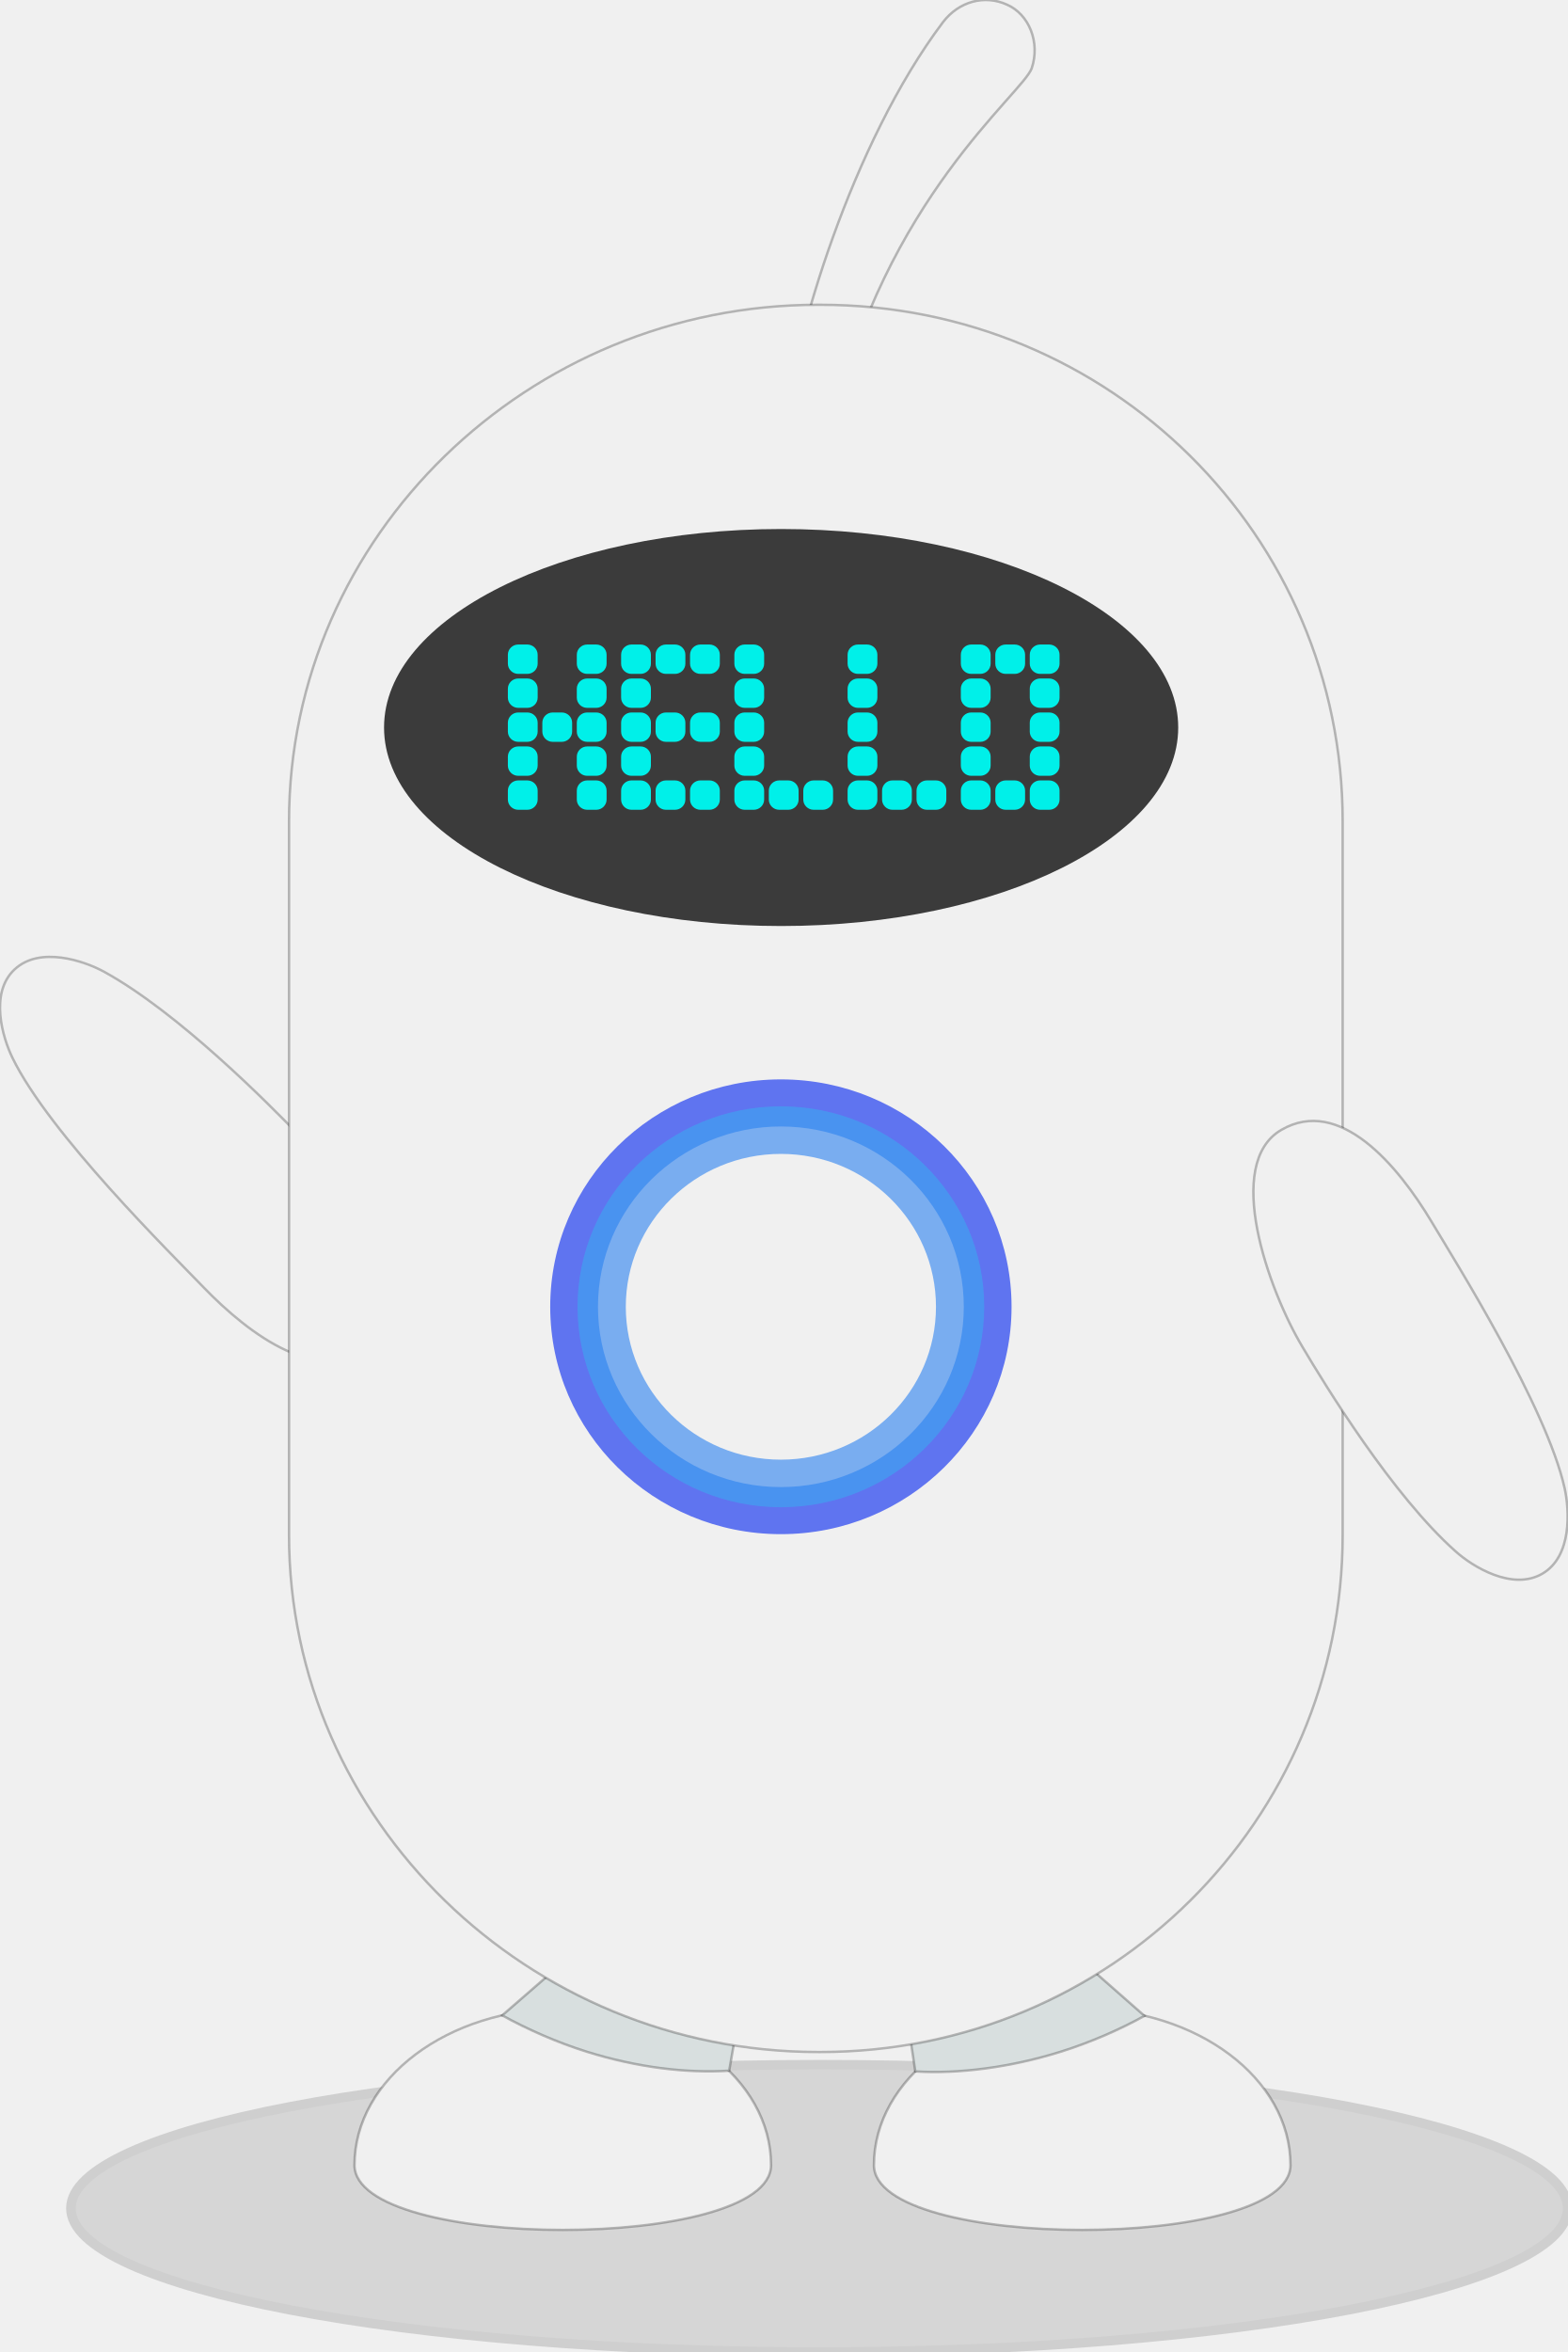
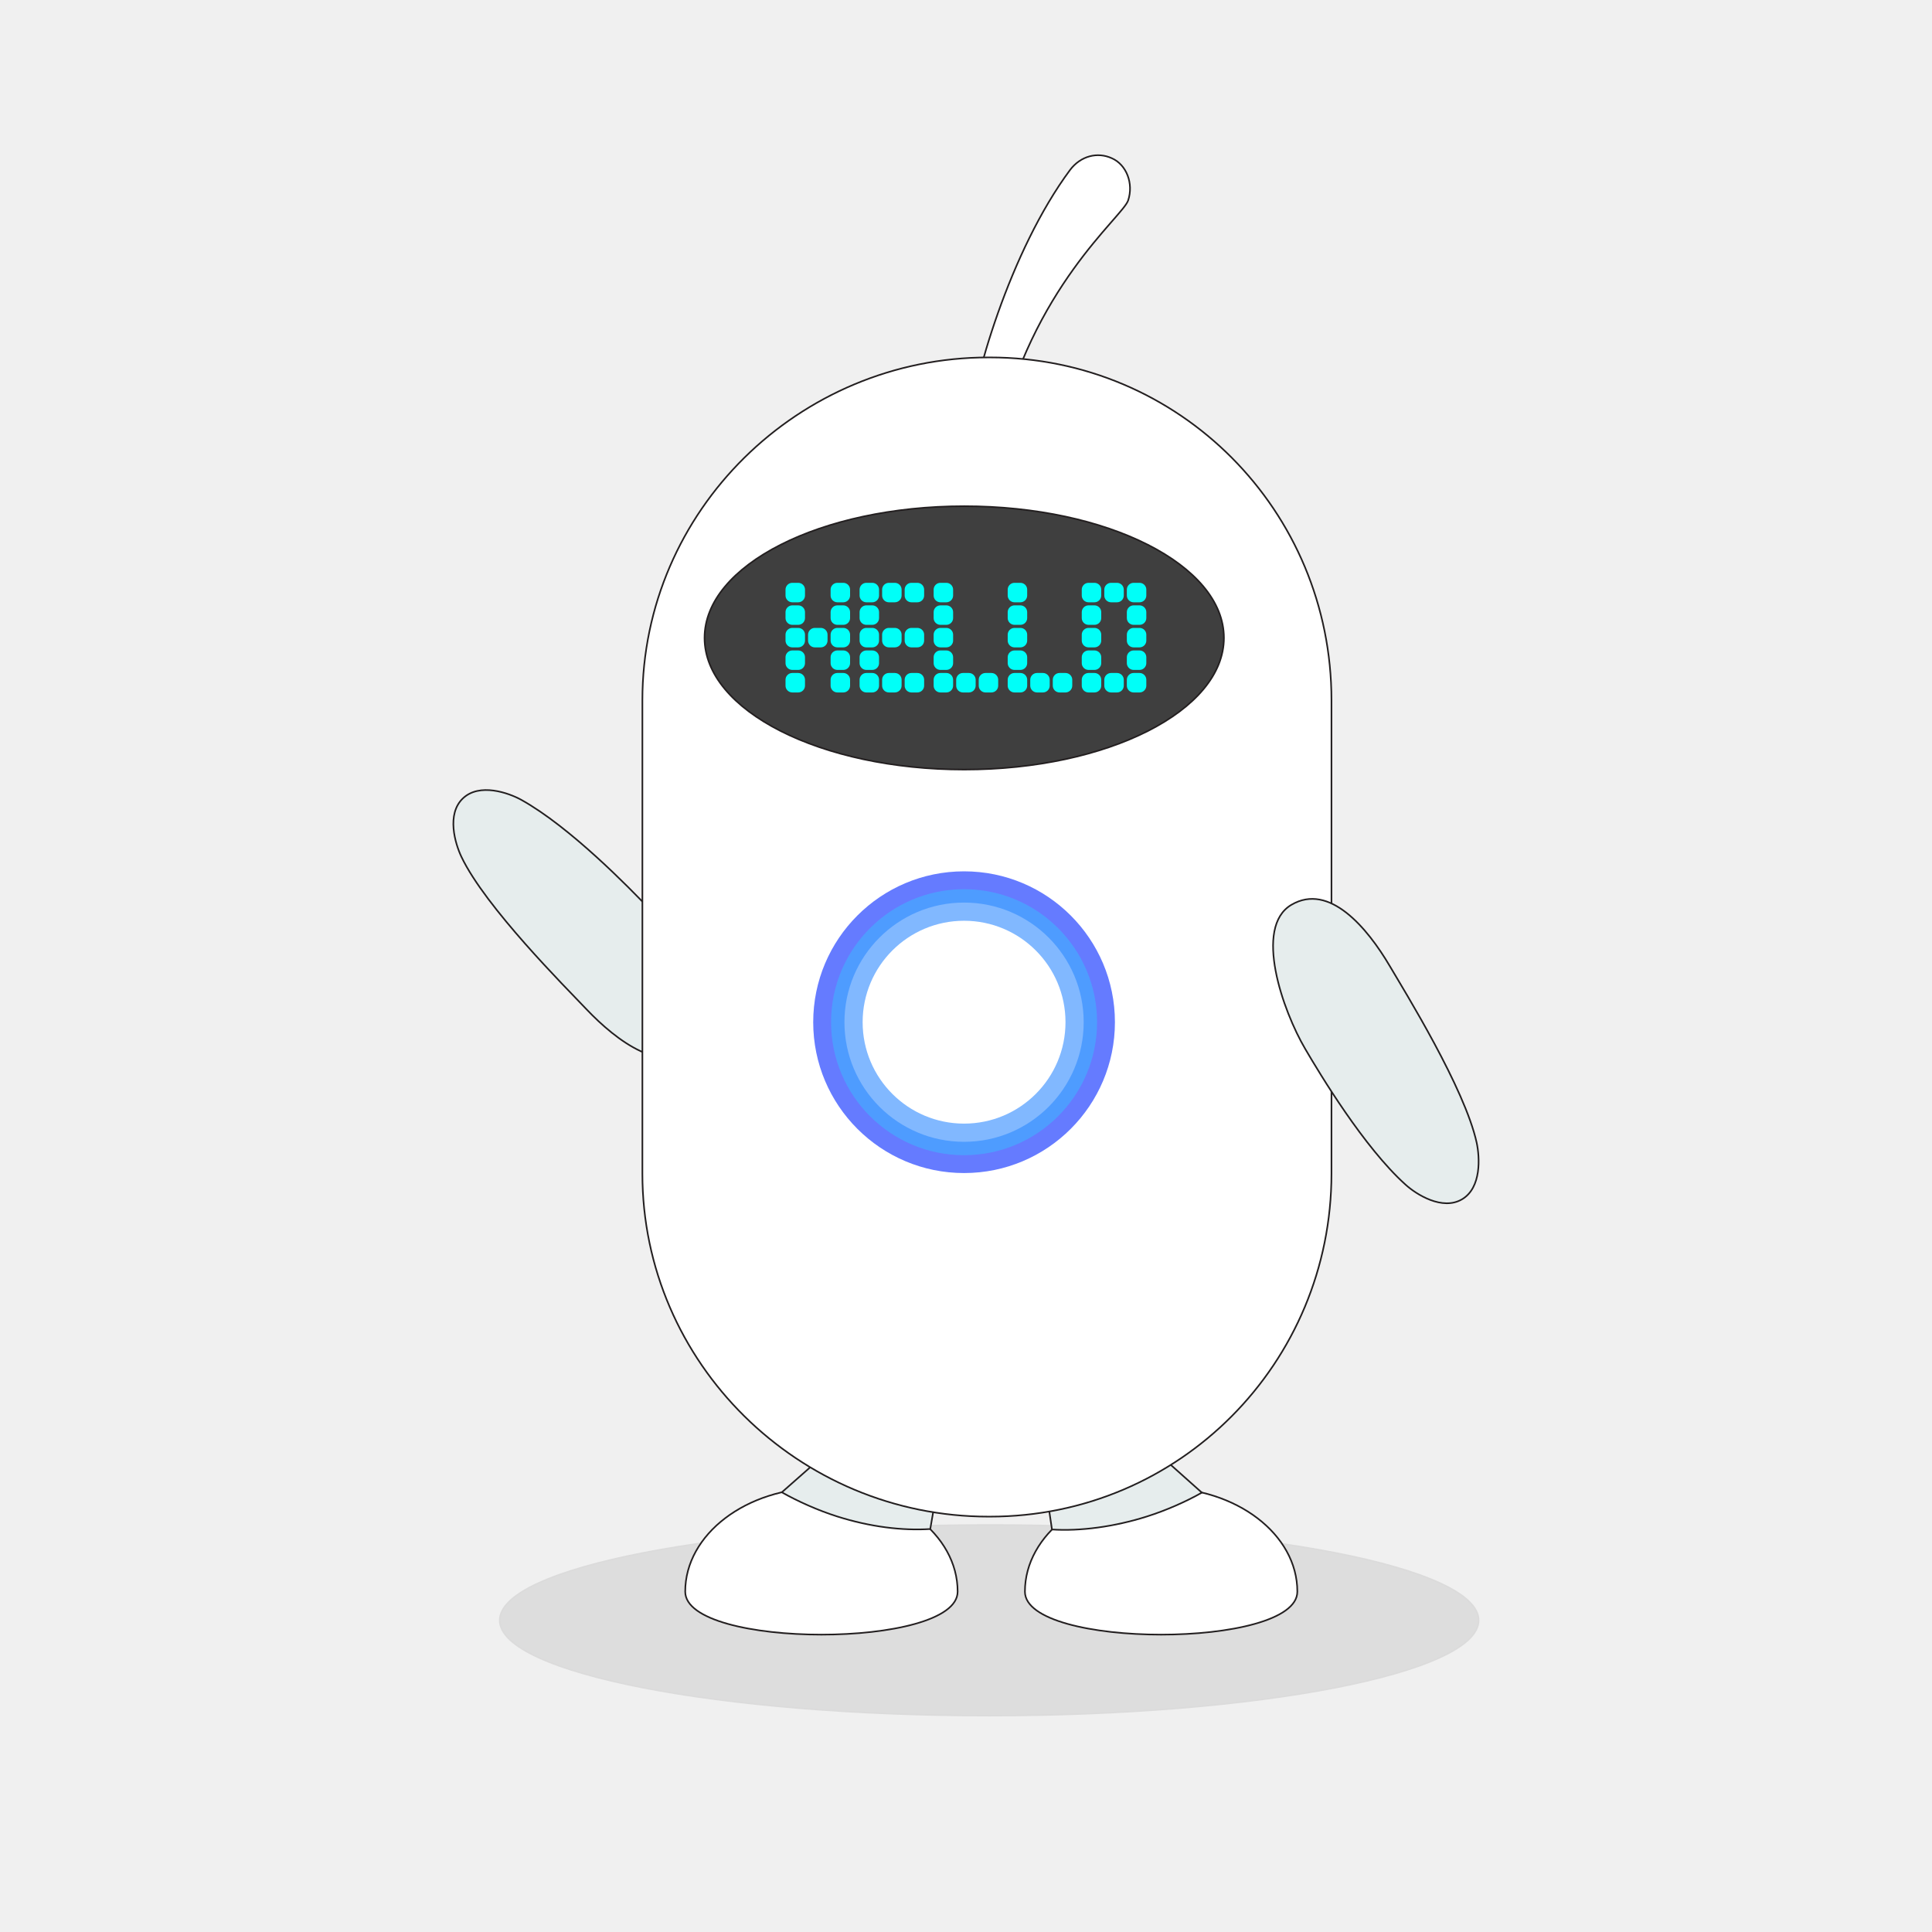
- <svg xmlns="http://www.w3.org/2000/svg" width="22.225mm" height="33.338mm" viewBox="0 0 22.225 33.338" version="1.1" id="svg8" style="enable-background:new">
-   <defs id="defs2">
-     <filter style="color-interpolation-filters:sRGB" id="filter5297">
-       <feBlend mode="multiply" in2="BackgroundImage" id="feBlend5299" />
-     </filter>
-   </defs>
-   <g id="layer1" style="filter:url(#filter5297)" transform="translate(38.64308,-74.22488)">
-     <g id="g5127" transform="matrix(0.01722777,0,0,0.01739462,-4.785773,195.3756)">
-       <g id="g4896" transform="matrix(1,0,0,0.9929937,4.113738,3.391618)" />
-     </g>
-     <g transform="matrix(0.03490071,0,0,0.03439706,-48.47089,70.90887)" id="g5295">
-       <g id="g5155">
-         <path style="opacity:0.14;fill:#333333;stroke:#000000;stroke-opacity:1;stroke-width:3.896;stroke-miterlimit:4;stroke-dasharray:none" class="st0" d="m 918.4,1006.4 c 0,32.7 -136.1,59.2 -304,59.2 -167.9,0 -304,-26.5 -304,-59.2 0,-32.7 136.1,-59.2 304,-59.2 167.9,-0.1 304,26.5 304,59.2 z" id="path5129" />
-         <path style="fill:#ffffff;fill-opacity:1;stroke:#000000;stroke-opacity:0.251" class="st1" d="m 403.6,564.8 c 18.9,19.8 48.5,66.3 28.7,85.1 -19.8,18.9 -49.2,-3.2 -68.1,-23.1 -12.8,-13.5 -62.7,-63.3 -77.6,-94.6 -3.9,-8.2 -9.4,-26.5 0.9,-36.3 10.3,-9.8 28.3,-3.5 36.3,0.9 30.2,16.8 67.1,54.6 79.8,68 z" id="path5131" />
-         <g id="g5151">
-           <path style="fill:#ffffff;stroke:#000000;stroke-opacity:0.256" class="st2" d="m 594.8,988.6 c 0,35.6 -169.2,35.6 -169.2,0 0,-35.6 37.9,-64.5 84.6,-64.5 46.8,0 84.6,28.9 84.6,64.5 z" id="path5133" />
-           <path style="fill:#ffffff;stroke:#000000;stroke-opacity:0.256" class="st2" d="m 805.8,988.6 c 0,35.6 -169.2,35.6 -169.2,0 0,-35.6 37.9,-64.5 84.6,-64.5 46.8,0 84.6,28.9 84.6,64.5 z" id="path5135" />
-           <g id="g5139">
-             <path style="fill:#e6eded;stroke:#000000;stroke-opacity:0.256" class="st1" d="m 531.3,886.6 -45.7,40.3 c 9.9,5.6 22.4,11.2 34.4,15 20.5,6.5 40.5,8.9 57.8,7.8 l 8.7,-50.6 z" id="path5137" />
-           </g>
-           <g id="g5143">
-             <path style="fill:#e6eded;stroke:#000000;stroke-opacity:0.256" class="st1" d="m 701.1,886.6 45.4,40.5 c -9.9,5.6 -22.1,11 -34.1,14.8 -20.5,6.5 -41.6,9.2 -59,8.1 l -7.5,-50.8 z" id="path5141" />
-           </g>
-           <path style="fill:#ffffff;stroke:#000000;stroke-opacity:0.256" class="st2" d="m 664.6,105.6 c -37.1,50 -60.7,130.8 -64.1,166.7 0,0 17.6,0.6 19.3,0 20.8,-93.7 77.4,-137.4 80.9,-147.8 3.5,-10.5 -1,-22.2 -10.1,-26.2 -8.9,-4.1 -19.4,-1.5 -26,7.3 z" id="path5145" />
-           <path style="fill:#ffffff;stroke:#000000;stroke-opacity:0.256" class="st2" d="M 827,434.9 C 827,317.2 732.6,222 614.9,222 h -1 C 496.2,222 399,317.2 399,434.9 c 0,73.5 0,294.1 0,294.1 0,117.6 97.2,213 214.9,213 h 1 C 732.6,942 827,846.6 827,728.9 c 0,0 0,-220.5 0,-294 z" id="path5147" />
-           <path style="fill:#3f3f3f" class="st3" d="m 760.2,396.2 c 0,45.2 -72.2,81.8 -161.3,81.8 -89.1,0 -161.3,-36.6 -161.3,-81.8 0,-45.2 72.2,-81.8 161.3,-81.8 89.1,0 161.3,36.6 161.3,81.8 z" id="path5149" />
-         </g>
-         <path style="fill:#ffffff;fill-opacity:1;stroke:#000000;stroke-opacity:0.256" class="st1" d="m 810.7,651.5 c -13.9,-23.6 -32.2,-75.6 -8.6,-89.5 23.6,-13.9 47.2,14.4 61.1,38 9.4,16 46.6,76 54,109.8 1.9,8.9 3.1,27.9 -9.1,35.1 -12.2,7.2 -28.4,-3 -35.1,-9.1 -25.7,-23.1 -53,-68.4 -62.3,-84.3 z" id="path5153" />
-       </g>
-       <g id="g5283">
-         <g id="g5167">
-           <path style="fill:#00fff8" class="st4" d="m 500,366.2 c 0,-2.3 -1.9,-4.2 -4.2,-4.2 h -3.7 c -2.3,0 -4.2,1.9 -4.2,4.2 v 3.7 c 0,2.3 1.9,4.2 4.2,4.2 h 3.7 c 2.3,0 4.2,-1.9 4.2,-4.2 z" id="path5157" />
-           <path style="fill:#00fff8" class="st4" d="m 500,380.2 c 0,-2.3 -1.9,-4.2 -4.2,-4.2 h -3.7 c -2.3,0 -4.2,1.9 -4.2,4.2 v 3.7 c 0,2.3 1.9,4.2 4.2,4.2 h 3.7 c 2.3,0 4.2,-1.9 4.2,-4.2 z" id="path5159" />
-           <path style="fill:#00fff8" class="st4" d="m 500,394.2 c 0,-2.3 -1.9,-4.2 -4.2,-4.2 h -3.7 c -2.3,0 -4.2,1.9 -4.2,4.2 v 3.7 c 0,2.3 1.9,4.2 4.2,4.2 h 3.7 c 2.3,0 4.2,-1.9 4.2,-4.2 z" id="path5161" />
-           <path style="fill:#00fff8" class="st4" d="m 500,408.2 c 0,-2.3 -1.9,-4.2 -4.2,-4.2 h -3.7 c -2.3,0 -4.2,1.9 -4.2,4.2 v 3.7 c 0,2.3 1.9,4.2 4.2,4.2 h 3.7 c 2.3,0 4.2,-1.9 4.2,-4.2 z" id="path5163" />
-           <path style="fill:#00fff8" class="st4" d="m 500,422.2 c 0,-2.3 -1.9,-4.2 -4.2,-4.2 h -3.7 c -2.3,0 -4.2,1.9 -4.2,4.2 v 3.7 c 0,2.3 1.9,4.2 4.2,4.2 h 3.7 c 2.3,0 4.2,-1.9 4.2,-4.2 z" id="path5165" />
-         </g>
-         <g id="g5171">
-           <path style="fill:#00fff8" class="st4" d="m 514,394.2 c 0,-2.3 -1.9,-4.2 -4.2,-4.2 h -3.7 c -2.3,0 -4.2,1.9 -4.2,4.2 v 3.7 c 0,2.3 1.9,4.2 4.2,4.2 h 3.7 c 2.3,0 4.2,-1.9 4.2,-4.2 z" id="path5169" />
-         </g>
-         <g id="g5183">
-           <path style="fill:#00fff8" class="st4" d="m 528,366.2 c 0,-2.3 -1.9,-4.2 -4.2,-4.2 h -3.7 c -2.3,0 -4.2,1.9 -4.2,4.2 v 3.7 c 0,2.3 1.9,4.2 4.2,4.2 h 3.7 c 2.3,0 4.2,-1.9 4.2,-4.2 z" id="path5173" />
-           <path style="fill:#00fff8" class="st4" d="m 528,380.2 c 0,-2.3 -1.9,-4.2 -4.2,-4.2 h -3.7 c -2.3,0 -4.2,1.9 -4.2,4.2 v 3.7 c 0,2.3 1.9,4.2 4.2,4.2 h 3.7 c 2.3,0 4.2,-1.9 4.2,-4.2 z" id="path5175" />
-           <path style="fill:#00fff8" class="st4" d="m 528,394.2 c 0,-2.3 -1.9,-4.2 -4.2,-4.2 h -3.7 c -2.3,0 -4.2,1.9 -4.2,4.2 v 3.7 c 0,2.3 1.9,4.2 4.2,4.2 h 3.7 c 2.3,0 4.2,-1.9 4.2,-4.2 z" id="path5177" />
-           <path style="fill:#00fff8" class="st4" d="m 528,408.2 c 0,-2.3 -1.9,-4.2 -4.2,-4.2 h -3.7 c -2.3,0 -4.2,1.9 -4.2,4.2 v 3.7 c 0,2.3 1.9,4.2 4.2,4.2 h 3.7 c 2.3,0 4.2,-1.9 4.2,-4.2 z" id="path5179" />
-           <path style="fill:#00fff8" class="st4" d="m 528,422.2 c 0,-2.3 -1.9,-4.2 -4.2,-4.2 h -3.7 c -2.3,0 -4.2,1.9 -4.2,4.2 v 3.7 c 0,2.3 1.9,4.2 4.2,4.2 h 3.7 c 2.3,0 4.2,-1.9 4.2,-4.2 z" id="path5181" />
-         </g>
-         <g id="g5195">
-           <path style="fill:#00fff8" class="st4" d="m 546,366.2 c 0,-2.3 -1.9,-4.2 -4.2,-4.2 h -3.7 c -2.3,0 -4.2,1.9 -4.2,4.2 v 3.7 c 0,2.3 1.9,4.2 4.2,4.2 h 3.7 c 2.3,0 4.2,-1.9 4.2,-4.2 z" id="path5185" />
-           <path style="fill:#00fff8" class="st4" d="m 546,380.2 c 0,-2.3 -1.9,-4.2 -4.2,-4.2 h -3.7 c -2.3,0 -4.2,1.9 -4.2,4.2 v 3.7 c 0,2.3 1.9,4.2 4.2,4.2 h 3.7 c 2.3,0 4.2,-1.9 4.2,-4.2 z" id="path5187" />
-           <path style="fill:#00fff8" class="st4" d="m 546,394.2 c 0,-2.3 -1.9,-4.2 -4.2,-4.2 h -3.7 c -2.3,0 -4.2,1.9 -4.2,4.2 v 3.7 c 0,2.3 1.9,4.2 4.2,4.2 h 3.7 c 2.3,0 4.2,-1.9 4.2,-4.2 z" id="path5189" />
-           <path style="fill:#00fff8" class="st4" d="m 546,408.2 c 0,-2.3 -1.9,-4.2 -4.2,-4.2 h -3.7 c -2.3,0 -4.2,1.9 -4.2,4.2 v 3.7 c 0,2.3 1.9,4.2 4.2,4.2 h 3.7 c 2.3,0 4.2,-1.9 4.2,-4.2 z" id="path5191" />
-           <path style="fill:#00fff8" class="st4" d="m 546,422.2 c 0,-2.3 -1.9,-4.2 -4.2,-4.2 h -3.7 c -2.3,0 -4.2,1.9 -4.2,4.2 v 3.7 c 0,2.3 1.9,4.2 4.2,4.2 h 3.7 c 2.3,0 4.2,-1.9 4.2,-4.2 z" id="path5193" />
-         </g>
-         <g id="g5203">
-           <path style="fill:#00fff8" class="st4" d="m 560,366.2 c 0,-2.3 -1.9,-4.2 -4.2,-4.2 h -3.7 c -2.3,0 -4.2,1.9 -4.2,4.2 v 3.7 c 0,2.3 1.9,4.2 4.2,4.2 h 3.7 c 2.3,0 4.2,-1.9 4.2,-4.2 z" id="path5197" />
-           <path style="fill:#00fff8" class="st4" d="m 560,394.2 c 0,-2.3 -1.9,-4.2 -4.2,-4.2 h -3.7 c -2.3,0 -4.2,1.9 -4.2,4.2 v 3.7 c 0,2.3 1.9,4.2 4.2,4.2 h 3.7 c 2.3,0 4.2,-1.9 4.2,-4.2 z" id="path5199" />
-           <path style="fill:#00fff8" class="st4" d="m 560,422.2 c 0,-2.3 -1.9,-4.2 -4.2,-4.2 h -3.7 c -2.3,0 -4.2,1.9 -4.2,4.2 v 3.7 c 0,2.3 1.9,4.2 4.2,4.2 h 3.7 c 2.3,0 4.2,-1.9 4.2,-4.2 z" id="path5201" />
-         </g>
-         <g id="g5211">
-           <path style="fill:#00fff8" class="st4" d="m 574,366.2 c 0,-2.3 -1.9,-4.2 -4.2,-4.2 h -3.7 c -2.3,0 -4.2,1.9 -4.2,4.2 v 3.7 c 0,2.3 1.9,4.2 4.2,4.2 h 3.7 c 2.3,0 4.2,-1.9 4.2,-4.2 z" id="path5205" />
-           <path style="fill:#00fff8" class="st4" d="m 574,394.2 c 0,-2.3 -1.9,-4.2 -4.2,-4.2 h -3.7 c -2.3,0 -4.2,1.9 -4.2,4.2 v 3.7 c 0,2.3 1.9,4.2 4.2,4.2 h 3.7 c 2.3,0 4.2,-1.9 4.2,-4.2 z" id="path5207" />
-           <path style="fill:#00fff8" class="st4" d="m 574,422.2 c 0,-2.3 -1.9,-4.2 -4.2,-4.2 h -3.7 c -2.3,0 -4.2,1.9 -4.2,4.2 v 3.7 c 0,2.3 1.9,4.2 4.2,4.2 h 3.7 c 2.3,0 4.2,-1.9 4.2,-4.2 z" id="path5209" />
-         </g>
-         <g id="g5223">
-           <path style="fill:#00fff8" class="st4" d="m 592,366.2 c 0,-2.3 -1.9,-4.2 -4.2,-4.2 h -3.7 c -2.3,0 -4.2,1.9 -4.2,4.2 v 3.7 c 0,2.3 1.9,4.2 4.2,4.2 h 3.7 c 2.3,0 4.2,-1.9 4.2,-4.2 z" id="path5213" />
-           <path style="fill:#00fff8" class="st4" d="m 592,380.2 c 0,-2.3 -1.9,-4.2 -4.2,-4.2 h -3.7 c -2.3,0 -4.2,1.9 -4.2,4.2 v 3.7 c 0,2.3 1.9,4.2 4.2,4.2 h 3.7 c 2.3,0 4.2,-1.9 4.2,-4.2 z" id="path5215" />
-           <path style="fill:#00fff8" class="st4" d="m 592,394.2 c 0,-2.3 -1.9,-4.2 -4.2,-4.2 h -3.7 c -2.3,0 -4.2,1.9 -4.2,4.2 v 3.7 c 0,2.3 1.9,4.2 4.2,4.2 h 3.7 c 2.3,0 4.2,-1.9 4.2,-4.2 z" id="path5217" />
-           <path style="fill:#00fff8" class="st4" d="m 592,408.2 c 0,-2.3 -1.9,-4.2 -4.2,-4.2 h -3.7 c -2.3,0 -4.2,1.9 -4.2,4.2 v 3.7 c 0,2.3 1.9,4.2 4.2,4.2 h 3.7 c 2.3,0 4.2,-1.9 4.2,-4.2 z" id="path5219" />
-           <path style="fill:#00fff8" class="st4" d="m 592,422.2 c 0,-2.3 -1.9,-4.2 -4.2,-4.2 h -3.7 c -2.3,0 -4.2,1.9 -4.2,4.2 v 3.7 c 0,2.3 1.9,4.2 4.2,4.2 h 3.7 c 2.3,0 4.2,-1.9 4.2,-4.2 z" id="path5221" />
-         </g>
-         <g id="g5227">
-           <path style="fill:#00fff8" class="st4" d="m 606,422.2 c 0,-2.3 -1.9,-4.2 -4.2,-4.2 h -3.7 c -2.3,0 -4.2,1.9 -4.2,4.2 v 3.7 c 0,2.3 1.9,4.2 4.2,4.2 h 3.7 c 2.3,0 4.2,-1.9 4.2,-4.2 z" id="path5225" />
-         </g>
-         <g id="g5231">
-           <path style="fill:#00fff8" class="st4" d="m 620,422.2 c 0,-2.3 -1.9,-4.2 -4.2,-4.2 h -3.7 c -2.3,0 -4.2,1.9 -4.2,4.2 v 3.7 c 0,2.3 1.9,4.2 4.2,4.2 h 3.7 c 2.3,0 4.2,-1.9 4.2,-4.2 z" id="path5229" />
-         </g>
-         <g id="g5247">
-           <path style="fill:#00fff8" class="st4" d="m 638,366.2 c 0,-2.3 -1.9,-4.2 -4.2,-4.2 h -3.7 c -2.3,0 -4.2,1.9 -4.2,4.2 v 3.7 c 0,2.3 1.9,4.2 4.2,4.2 h 3.7 c 2.3,0 4.2,-1.9 4.2,-4.2 z" id="path5233" />
-           <path style="fill:#00fff8" class="st4" d="m 638,380.2 c 0,-2.3 -1.9,-4.2 -4.2,-4.2 h -3.7 c -2.3,0 -4.2,1.9 -4.2,4.2 v 3.7 c 0,2.3 1.9,4.2 4.2,4.2 h 3.7 c 2.3,0 4.2,-1.9 4.2,-4.2 z" id="path5235" />
-           <path style="fill:#00fff8" class="st4" d="m 638,394.2 c 0,-2.3 -1.9,-4.2 -4.2,-4.2 h -3.7 c -2.3,0 -4.2,1.9 -4.2,4.2 v 3.7 c 0,2.3 1.9,4.2 4.2,4.2 h 3.7 c 2.3,0 4.2,-1.9 4.2,-4.2 z" id="path5237" />
-           <path style="fill:#00fff8" class="st4" d="m 638,408.2 c 0,-2.3 -1.9,-4.2 -4.2,-4.2 h -3.7 c -2.3,0 -4.2,1.9 -4.2,4.2 v 3.7 c 0,2.3 1.9,4.2 4.2,4.2 h 3.7 c 2.3,0 4.2,-1.9 4.2,-4.2 z" id="path5239" />
-           <path style="fill:#00fff8" class="st4" d="m 638,422.2 c 0,-2.3 -1.9,-4.2 -4.2,-4.2 h -3.7 c -2.3,0 -4.2,1.9 -4.2,4.2 v 3.7 c 0,2.3 1.9,4.2 4.2,4.2 h 3.7 c 2.3,0 4.2,-1.9 4.2,-4.2 z" id="path5241" />
-           <g id="g5245">
-             <path style="fill:#00fff8" class="st4" d="m 652,422.2 c 0,-2.3 -1.9,-4.2 -4.2,-4.2 h -3.7 c -2.3,0 -4.2,1.9 -4.2,4.2 v 3.7 c 0,2.3 1.9,4.2 4.2,4.2 h 3.7 c 2.3,0 4.2,-1.9 4.2,-4.2 z" id="path5243" />
-           </g>
-         </g>
-         <g id="g5251">
-           <path style="fill:#00fff8" class="st4" d="m 666,422.2 c 0,-2.3 -1.9,-4.2 -4.2,-4.2 h -3.7 c -2.3,0 -4.2,1.9 -4.2,4.2 v 3.7 c 0,2.3 1.9,4.2 4.2,4.2 h 3.7 c 2.3,0 4.2,-1.9 4.2,-4.2 z" id="path5249" />
-         </g>
-         <g id="g5269">
-           <path style="fill:#00fff8" class="st4" d="m 684,366.2 c 0,-2.3 -1.9,-4.2 -4.2,-4.2 h -3.7 c -2.3,0 -4.2,1.9 -4.2,4.2 v 3.7 c 0,2.3 1.9,4.2 4.2,4.2 h 3.7 c 2.3,0 4.2,-1.9 4.2,-4.2 z" id="path5253" />
-           <path style="fill:#00fff8" class="st4" d="m 684,380.2 c 0,-2.3 -1.9,-4.2 -4.2,-4.2 h -3.7 c -2.3,0 -4.2,1.9 -4.2,4.2 v 3.7 c 0,2.3 1.9,4.2 4.2,4.2 h 3.7 c 2.3,0 4.2,-1.9 4.2,-4.2 z" id="path5255" />
-           <path style="fill:#00fff8" class="st4" d="m 684,394.2 c 0,-2.3 -1.9,-4.2 -4.2,-4.2 h -3.7 c -2.3,0 -4.2,1.9 -4.2,4.2 v 3.7 c 0,2.3 1.9,4.2 4.2,4.2 h 3.7 c 2.3,0 4.2,-1.9 4.2,-4.2 z" id="path5257" />
-           <path style="fill:#00fff8" class="st4" d="m 684,408.2 c 0,-2.3 -1.9,-4.2 -4.2,-4.2 h -3.7 c -2.3,0 -4.2,1.9 -4.2,4.2 v 3.7 c 0,2.3 1.9,4.2 4.2,4.2 h 3.7 c 2.3,0 4.2,-1.9 4.2,-4.2 z" id="path5259" />
-           <path style="fill:#00fff8" class="st4" d="m 684,422.2 c 0,-2.3 -1.9,-4.2 -4.2,-4.2 h -3.7 c -2.3,0 -4.2,1.9 -4.2,4.2 v 3.7 c 0,2.3 1.9,4.2 4.2,4.2 h 3.7 c 2.3,0 4.2,-1.9 4.2,-4.2 z" id="path5261" />
-           <g id="g5267">
-             <path style="fill:#00fff8" class="st4" d="m 698,366.2 c 0,-2.3 -1.9,-4.2 -4.2,-4.2 h -3.7 c -2.3,0 -4.2,1.9 -4.2,4.2 v 3.7 c 0,2.3 1.9,4.2 4.2,4.2 h 3.7 c 2.3,0 4.2,-1.9 4.2,-4.2 z" id="path5263" />
-             <path style="fill:#00fff8" class="st4" d="m 698,422.2 c 0,-2.3 -1.9,-4.2 -4.2,-4.2 h -3.7 c -2.3,0 -4.2,1.9 -4.2,4.2 v 3.7 c 0,2.3 1.9,4.2 4.2,4.2 h 3.7 c 2.3,0 4.2,-1.9 4.2,-4.2 z" id="path5265" />
-           </g>
-         </g>
-         <g id="g5281">
-           <path style="fill:#00fff8" class="st4" d="m 712,366.2 c 0,-2.3 -1.9,-4.2 -4.2,-4.2 h -3.7 c -2.3,0 -4.2,1.9 -4.2,4.2 v 3.7 c 0,2.3 1.9,4.2 4.2,4.2 h 3.7 c 2.3,0 4.2,-1.9 4.2,-4.2 z" id="path5271" />
-           <path style="fill:#00fff8" class="st4" d="m 712,380.2 c 0,-2.3 -1.9,-4.2 -4.2,-4.2 h -3.7 c -2.3,0 -4.2,1.9 -4.2,4.2 v 3.7 c 0,2.3 1.9,4.2 4.2,4.2 h 3.7 c 2.3,0 4.2,-1.9 4.2,-4.2 z" id="path5273" />
-           <path style="fill:#00fff8" class="st4" d="m 712,394.2 c 0,-2.3 -1.9,-4.2 -4.2,-4.2 h -3.7 c -2.3,0 -4.2,1.9 -4.2,4.2 v 3.7 c 0,2.3 1.9,4.2 4.2,4.2 h 3.7 c 2.3,0 4.2,-1.9 4.2,-4.2 z" id="path5275" />
-           <path style="fill:#00fff8" class="st4" d="m 712,408.2 c 0,-2.3 -1.9,-4.2 -4.2,-4.2 h -3.7 c -2.3,0 -4.2,1.9 -4.2,4.2 v 3.7 c 0,2.3 1.9,4.2 4.2,4.2 h 3.7 c 2.3,0 4.2,-1.9 4.2,-4.2 z" id="path5277" />
-           <path style="fill:#00fff8" class="st4" d="m 712,422.2 c 0,-2.3 -1.9,-4.2 -4.2,-4.2 h -3.7 c -2.3,0 -4.2,1.9 -4.2,4.2 v 3.7 c 0,2.3 1.9,4.2 4.2,4.2 h 3.7 c 2.3,0 4.2,-1.9 4.2,-4.2 z" id="path5279" />
-         </g>
-       </g>
-       <circle style="opacity:0.66;fill:#1536ff" class="st5" cx="598.8" cy="634.9" r="93.7" id="circle5285" />
-       <circle style="opacity:0.33;fill:#1fe2ff" class="st6" cx="598.8" cy="634.9" r="82.6" id="circle5287" />
-       <circle style="opacity:0.33;fill:#e9f0ff" class="st7" cx="598.8" cy="634.9" r="74.3" id="circle5289" />
-       <circle style="fill:#ffffff" class="st2" cx="598.8" cy="634.9" r="63" id="circle5291" />
-       <circle style="fill:#ffffff" class="st2" cx="598.8" cy="634.9" r="51.3" id="circle5293" />
-     </g>
-   </g>
-   <style id="style4868" type="text/css">
- 	.st0{opacity:0.1;fill:#333333;}
- 	.st1{fill:#E6EDED;}
- 	.st2{fill:#FFFFFF;}
- 	.st3{fill:#3F3F3F;}
+ <svg xmlns="http://www.w3.org/2000/svg" version="1.1" id="Layer_1" x="0px" y="0px" viewBox="0 0 1200 1200" style="enable-background:new 0 0 1200 1200;" xml:space="preserve">
+   <style type="text/css">
+ 	.st0{opacity:0.1;fill:#333333;stroke:#231F20;stroke-miterlimit:10;}
+ 	.st1{fill:#E6EDED;stroke:#231F20;stroke-miterlimit:10;}
+ 	.st2{fill:#FFFFFF;stroke:#231F20;stroke-miterlimit:10;}
+ 	.st3{fill:#3F3F3F;stroke:#231F20;stroke-miterlimit:10;}
	.st4{fill:#00FFF8;}
	.st5{opacity:0.66;fill:#1536FF;}
	.st6{opacity:0.33;fill:#1FE2FF;}
	.st7{opacity:0.33;fill:#E9F0FF;}
+ 	.st8{fill:#FFFFFF;}
</style>
+   <g>
+     <path class="st0" d="M918.4,1006.4c0,32.7-136.1,59.2-304,59.2c-167.9,0-304-26.5-304-59.2s136.1-59.2,304-59.2   C782.3,947.1,918.4,973.7,918.4,1006.4z" />
+     <path class="st1" d="M403.6,564.8c18.9,19.8,48.5,66.3,28.7,85.1c-19.8,18.9-49.2-3.2-68.1-23.1c-12.8-13.5-62.7-63.3-77.6-94.6   c-3.9-8.2-9.4-26.5,0.9-36.3c10.3-9.8,28.3-3.5,36.3,0.9C354,513.6,390.9,551.4,403.6,564.8z" />
+     <g>
+       <path class="st2" d="M594.8,988.6c0,35.6-169.2,35.6-169.2,0c0-35.6,37.9-64.5,84.6-64.5C557,924.1,594.8,953,594.8,988.6z" />
+       <path class="st2" d="M805.8,988.6c0,35.6-169.2,35.6-169.2,0c0-35.6,37.9-64.5,84.6-64.5C768,924.1,805.8,953,805.8,988.6z" />
+       <g>
+         <path class="st1" d="M531.3,886.6l-45.7,40.3c9.9,5.6,22.4,11.2,34.4,15c20.5,6.5,40.5,8.9,57.8,7.8l8.7-50.6L531.3,886.6z" />
+       </g>
+       <g>
+         <path class="st1" d="M701.1,886.6l45.4,40.5c-9.9,5.6-22.1,11-34.1,14.8c-20.5,6.5-41.6,9.2-59,8.1l-7.5-50.8L701.1,886.6z" />
+       </g>
+       <path class="st2" d="M664.6,105.6c-37.1,50-60.7,130.8-64.1,166.7c0,0,17.6,0.6,19.3,0c20.8-93.7,77.4-137.4,80.9-147.8    c3.5-10.5-1-22.2-10.1-26.2C681.7,94.2,671.2,96.8,664.6,105.6z" />
+       <path class="st2" d="M827,434.9C827,317.2,732.6,222,614.9,222h-1C496.2,222,399,317.2,399,434.9c0,73.5,0,294.1,0,294.1    C399,846.6,496.2,942,613.9,942h1C732.6,942,827,846.6,827,728.9C827,728.9,827,508.4,827,434.9z" />
+       <path class="st3" d="M760.2,396.2c0,45.2-72.2,81.8-161.3,81.8c-89.1,0-161.3-36.6-161.3-81.8c0-45.2,72.2-81.8,161.3-81.8    C688,314.4,760.2,351,760.2,396.2z" />
+     </g>
+     <path class="st1" d="M810.7,651.5c-13.9-23.6-32.2-75.6-8.6-89.5c23.6-13.9,47.2,14.4,61.1,38c9.4,16,46.6,76,54,109.8   c1.9,8.9,3.1,27.9-9.1,35.1c-12.2,7.2-28.4-3-35.1-9.1C847.3,712.7,820,667.4,810.7,651.5z" />
+   </g>
+   <g>
+     <g>
+       <path class="st4" d="M500,366.2c0-2.3-1.9-4.2-4.2-4.2h-3.7c-2.3,0-4.2,1.9-4.2,4.2v3.7c0,2.3,1.9,4.2,4.2,4.2h3.7    c2.3,0,4.2-1.9,4.2-4.2V366.2z" />
+       <path class="st4" d="M500,380.2c0-2.3-1.9-4.2-4.2-4.2h-3.7c-2.3,0-4.2,1.9-4.2,4.2v3.7c0,2.3,1.9,4.2,4.2,4.2h3.7    c2.3,0,4.2-1.9,4.2-4.2V380.2z" />
+       <path class="st4" d="M500,394.2c0-2.3-1.9-4.2-4.2-4.2h-3.7c-2.3,0-4.2,1.9-4.2,4.2v3.7c0,2.3,1.9,4.2,4.2,4.2h3.7    c2.3,0,4.2-1.9,4.2-4.2V394.2z" />
+       <path class="st4" d="M500,408.2c0-2.3-1.9-4.2-4.2-4.2h-3.7c-2.3,0-4.2,1.9-4.2,4.2v3.7c0,2.3,1.9,4.2,4.2,4.2h3.7    c2.3,0,4.2-1.9,4.2-4.2V408.2z" />
+       <path class="st4" d="M500,422.2c0-2.3-1.9-4.2-4.2-4.2h-3.7c-2.3,0-4.2,1.9-4.2,4.2v3.7c0,2.3,1.9,4.2,4.2,4.2h3.7    c2.3,0,4.2-1.9,4.2-4.2V422.2z" />
+     </g>
+     <g>
+       <path class="st4" d="M514,394.2c0-2.3-1.9-4.2-4.2-4.2h-3.7c-2.3,0-4.2,1.9-4.2,4.2v3.7c0,2.3,1.9,4.2,4.2,4.2h3.7    c2.3,0,4.2-1.9,4.2-4.2V394.2z" />
+     </g>
+     <g>
+       <path class="st4" d="M528,366.2c0-2.3-1.9-4.2-4.2-4.2h-3.7c-2.3,0-4.2,1.9-4.2,4.2v3.7c0,2.3,1.9,4.2,4.2,4.2h3.7    c2.3,0,4.2-1.9,4.2-4.2V366.2z" />
+       <path class="st4" d="M528,380.2c0-2.3-1.9-4.2-4.2-4.2h-3.7c-2.3,0-4.2,1.9-4.2,4.2v3.7c0,2.3,1.9,4.2,4.2,4.2h3.7    c2.3,0,4.2-1.9,4.2-4.2V380.2z" />
+       <path class="st4" d="M528,394.2c0-2.3-1.9-4.2-4.2-4.2h-3.7c-2.3,0-4.2,1.9-4.2,4.2v3.7c0,2.3,1.9,4.2,4.2,4.2h3.7    c2.3,0,4.2-1.9,4.2-4.2V394.2z" />
+       <path class="st4" d="M528,408.2c0-2.3-1.9-4.2-4.2-4.2h-3.7c-2.3,0-4.2,1.9-4.2,4.2v3.7c0,2.3,1.9,4.2,4.2,4.2h3.7    c2.3,0,4.2-1.9,4.2-4.2V408.2z" />
+       <path class="st4" d="M528,422.2c0-2.3-1.9-4.2-4.2-4.2h-3.7c-2.3,0-4.2,1.9-4.2,4.2v3.7c0,2.3,1.9,4.2,4.2,4.2h3.7    c2.3,0,4.2-1.9,4.2-4.2V422.2z" />
+     </g>
+     <g>
+       <path class="st4" d="M546,366.2c0-2.3-1.9-4.2-4.2-4.2h-3.7c-2.3,0-4.2,1.9-4.2,4.2v3.7c0,2.3,1.9,4.2,4.2,4.2h3.7    c2.3,0,4.2-1.9,4.2-4.2V366.2z" />
+       <path class="st4" d="M546,380.2c0-2.3-1.9-4.2-4.2-4.2h-3.7c-2.3,0-4.2,1.9-4.2,4.2v3.7c0,2.3,1.9,4.2,4.2,4.2h3.7    c2.3,0,4.2-1.9,4.2-4.2V380.2z" />
+       <path class="st4" d="M546,394.2c0-2.3-1.9-4.2-4.2-4.2h-3.7c-2.3,0-4.2,1.9-4.2,4.2v3.7c0,2.3,1.9,4.2,4.2,4.2h3.7    c2.3,0,4.2-1.9,4.2-4.2V394.2z" />
+       <path class="st4" d="M546,408.2c0-2.3-1.9-4.2-4.2-4.2h-3.7c-2.3,0-4.2,1.9-4.2,4.2v3.7c0,2.3,1.9,4.2,4.2,4.2h3.7    c2.3,0,4.2-1.9,4.2-4.2V408.2z" />
+       <path class="st4" d="M546,422.2c0-2.3-1.9-4.2-4.2-4.2h-3.7c-2.3,0-4.2,1.9-4.2,4.2v3.7c0,2.3,1.9,4.2,4.2,4.2h3.7    c2.3,0,4.2-1.9,4.2-4.2V422.2z" />
+     </g>
+     <g>
+       <path class="st4" d="M560,366.2c0-2.3-1.9-4.2-4.2-4.2h-3.7c-2.3,0-4.2,1.9-4.2,4.2v3.7c0,2.3,1.9,4.2,4.2,4.2h3.7    c2.3,0,4.2-1.9,4.2-4.2V366.2z" />
+       <path class="st4" d="M560,394.2c0-2.3-1.9-4.2-4.2-4.2h-3.7c-2.3,0-4.2,1.9-4.2,4.2v3.7c0,2.3,1.9,4.2,4.2,4.2h3.7    c2.3,0,4.2-1.9,4.2-4.2V394.2z" />
+       <path class="st4" d="M560,422.2c0-2.3-1.9-4.2-4.2-4.2h-3.7c-2.3,0-4.2,1.9-4.2,4.2v3.7c0,2.3,1.9,4.2,4.2,4.2h3.7    c2.3,0,4.2-1.9,4.2-4.2V422.2z" />
+     </g>
+     <g>
+       <path class="st4" d="M574,366.2c0-2.3-1.9-4.2-4.2-4.2h-3.7c-2.3,0-4.2,1.9-4.2,4.2v3.7c0,2.3,1.9,4.2,4.2,4.2h3.7    c2.3,0,4.2-1.9,4.2-4.2V366.2z" />
+       <path class="st4" d="M574,394.2c0-2.3-1.9-4.2-4.2-4.2h-3.7c-2.3,0-4.2,1.9-4.2,4.2v3.7c0,2.3,1.9,4.2,4.2,4.2h3.7    c2.3,0,4.2-1.9,4.2-4.2V394.2z" />
+       <path class="st4" d="M574,422.2c0-2.3-1.9-4.2-4.2-4.2h-3.7c-2.3,0-4.2,1.9-4.2,4.2v3.7c0,2.3,1.9,4.2,4.2,4.2h3.7    c2.3,0,4.2-1.9,4.2-4.2V422.2z" />
+     </g>
+     <g>
+       <path class="st4" d="M592,366.2c0-2.3-1.9-4.2-4.2-4.2h-3.7c-2.3,0-4.2,1.9-4.2,4.2v3.7c0,2.3,1.9,4.2,4.2,4.2h3.7    c2.3,0,4.2-1.9,4.2-4.2V366.2z" />
+       <path class="st4" d="M592,380.2c0-2.3-1.9-4.2-4.2-4.2h-3.7c-2.3,0-4.2,1.9-4.2,4.2v3.7c0,2.3,1.9,4.2,4.2,4.2h3.7    c2.3,0,4.2-1.9,4.2-4.2V380.2z" />
+       <path class="st4" d="M592,394.2c0-2.3-1.9-4.2-4.2-4.2h-3.7c-2.3,0-4.2,1.9-4.2,4.2v3.7c0,2.3,1.9,4.2,4.2,4.2h3.7    c2.3,0,4.2-1.9,4.2-4.2V394.2z" />
+       <path class="st4" d="M592,408.2c0-2.3-1.9-4.2-4.2-4.2h-3.7c-2.3,0-4.2,1.9-4.2,4.2v3.7c0,2.3,1.9,4.2,4.2,4.2h3.7    c2.3,0,4.2-1.9,4.2-4.2V408.2z" />
+       <path class="st4" d="M592,422.2c0-2.3-1.9-4.2-4.2-4.2h-3.7c-2.3,0-4.2,1.9-4.2,4.2v3.7c0,2.3,1.9,4.2,4.2,4.2h3.7    c2.3,0,4.2-1.9,4.2-4.2V422.2z" />
+     </g>
+     <g>
+       <path class="st4" d="M606,422.2c0-2.3-1.9-4.2-4.2-4.2h-3.7c-2.3,0-4.2,1.9-4.2,4.2v3.7c0,2.3,1.9,4.2,4.2,4.2h3.7    c2.3,0,4.2-1.9,4.2-4.2V422.2z" />
+     </g>
+     <g>
+       <path class="st4" d="M620,422.2c0-2.3-1.9-4.2-4.2-4.2h-3.7c-2.3,0-4.2,1.9-4.2,4.2v3.7c0,2.3,1.9,4.2,4.2,4.2h3.7    c2.3,0,4.2-1.9,4.2-4.2V422.2z" />
+     </g>
+     <g>
+       <path class="st4" d="M638,366.2c0-2.3-1.9-4.2-4.2-4.2h-3.7c-2.3,0-4.2,1.9-4.2,4.2v3.7c0,2.3,1.9,4.2,4.2,4.2h3.7    c2.3,0,4.2-1.9,4.2-4.2V366.2z" />
+       <path class="st4" d="M638,380.2c0-2.3-1.9-4.2-4.2-4.2h-3.7c-2.3,0-4.2,1.9-4.2,4.2v3.7c0,2.3,1.9,4.2,4.2,4.2h3.7    c2.3,0,4.2-1.9,4.2-4.2V380.2z" />
+       <path class="st4" d="M638,394.2c0-2.3-1.9-4.2-4.2-4.2h-3.7c-2.3,0-4.2,1.9-4.2,4.2v3.7c0,2.3,1.9,4.2,4.2,4.2h3.7    c2.3,0,4.2-1.9,4.2-4.2V394.2z" />
+       <path class="st4" d="M638,408.2c0-2.3-1.9-4.2-4.2-4.2h-3.7c-2.3,0-4.2,1.9-4.2,4.2v3.7c0,2.3,1.9,4.2,4.2,4.2h3.7    c2.3,0,4.2-1.9,4.2-4.2V408.2z" />
+       <path class="st4" d="M638,422.2c0-2.3-1.9-4.2-4.2-4.2h-3.7c-2.3,0-4.2,1.9-4.2,4.2v3.7c0,2.3,1.9,4.2,4.2,4.2h3.7    c2.3,0,4.2-1.9,4.2-4.2V422.2z" />
+       <g>
+         <path class="st4" d="M652,422.2c0-2.3-1.9-4.2-4.2-4.2h-3.7c-2.3,0-4.2,1.9-4.2,4.2v3.7c0,2.3,1.9,4.2,4.2,4.2h3.7     c2.3,0,4.2-1.9,4.2-4.2V422.2z" />
+       </g>
+     </g>
+     <g>
+       <path class="st4" d="M666,422.2c0-2.3-1.9-4.2-4.2-4.2h-3.7c-2.3,0-4.2,1.9-4.2,4.2v3.7c0,2.3,1.9,4.2,4.2,4.2h3.7    c2.3,0,4.2-1.9,4.2-4.2V422.2z" />
+     </g>
+     <g>
+       <path class="st4" d="M684,366.2c0-2.3-1.9-4.2-4.2-4.2h-3.7c-2.3,0-4.2,1.9-4.2,4.2v3.7c0,2.3,1.9,4.2,4.2,4.2h3.7    c2.3,0,4.2-1.9,4.2-4.2V366.2z" />
+       <path class="st4" d="M684,380.2c0-2.3-1.9-4.2-4.2-4.2h-3.7c-2.3,0-4.2,1.9-4.2,4.2v3.7c0,2.3,1.9,4.2,4.2,4.2h3.7    c2.3,0,4.2-1.9,4.2-4.2V380.2z" />
+       <path class="st4" d="M684,394.2c0-2.3-1.9-4.2-4.2-4.2h-3.7c-2.3,0-4.2,1.9-4.2,4.2v3.7c0,2.3,1.9,4.2,4.2,4.2h3.7    c2.3,0,4.2-1.9,4.2-4.2V394.2z" />
+       <path class="st4" d="M684,408.2c0-2.3-1.9-4.2-4.2-4.2h-3.7c-2.3,0-4.2,1.9-4.2,4.2v3.7c0,2.3,1.9,4.2,4.2,4.2h3.7    c2.3,0,4.2-1.9,4.2-4.2V408.2z" />
+       <path class="st4" d="M684,422.2c0-2.3-1.9-4.2-4.2-4.2h-3.7c-2.3,0-4.2,1.9-4.2,4.2v3.7c0,2.3,1.9,4.2,4.2,4.2h3.7    c2.3,0,4.2-1.9,4.2-4.2V422.2z" />
+       <g>
+         <path class="st4" d="M698,366.2c0-2.3-1.9-4.2-4.2-4.2h-3.7c-2.3,0-4.2,1.9-4.2,4.2v3.7c0,2.3,1.9,4.2,4.2,4.2h3.7     c2.3,0,4.2-1.9,4.2-4.2V366.2z" />
+         <path class="st4" d="M698,422.2c0-2.3-1.9-4.2-4.2-4.2h-3.7c-2.3,0-4.2,1.9-4.2,4.2v3.7c0,2.3,1.9,4.2,4.2,4.2h3.7     c2.3,0,4.2-1.9,4.2-4.2V422.2z" />
+       </g>
+     </g>
+     <g>
+       <path class="st4" d="M712,366.2c0-2.3-1.9-4.2-4.2-4.2h-3.7c-2.3,0-4.2,1.9-4.2,4.2v3.7c0,2.3,1.9,4.2,4.2,4.2h3.7    c2.3,0,4.2-1.9,4.2-4.2V366.2z" />
+       <path class="st4" d="M712,380.2c0-2.3-1.9-4.2-4.2-4.2h-3.7c-2.3,0-4.2,1.9-4.2,4.2v3.7c0,2.3,1.9,4.2,4.2,4.2h3.7    c2.3,0,4.2-1.9,4.2-4.2V380.2z" />
+       <path class="st4" d="M712,394.2c0-2.3-1.9-4.2-4.2-4.2h-3.7c-2.3,0-4.2,1.9-4.2,4.2v3.7c0,2.3,1.9,4.2,4.2,4.2h3.7    c2.3,0,4.2-1.9,4.2-4.2V394.2z" />
+       <path class="st4" d="M712,408.2c0-2.3-1.9-4.2-4.2-4.2h-3.7c-2.3,0-4.2,1.9-4.2,4.2v3.7c0,2.3,1.9,4.2,4.2,4.2h3.7    c2.3,0,4.2-1.9,4.2-4.2V408.2z" />
+       <path class="st4" d="M712,422.2c0-2.3-1.9-4.2-4.2-4.2h-3.7c-2.3,0-4.2,1.9-4.2,4.2v3.7c0,2.3,1.9,4.2,4.2,4.2h3.7    c2.3,0,4.2-1.9,4.2-4.2V422.2z" />
+     </g>
+   </g>
+   <circle class="st5" cx="598.8" cy="634.9" r="93.7" />
+   <circle class="st6" cx="598.8" cy="634.9" r="82.6" />
+   <circle class="st7" cx="598.8" cy="634.9" r="74.3" />
+   <circle class="st8" cx="598.8" cy="634.9" r="63" />
+   <circle class="st8" cx="598.8" cy="634.9" r="51.3" />
</svg>
